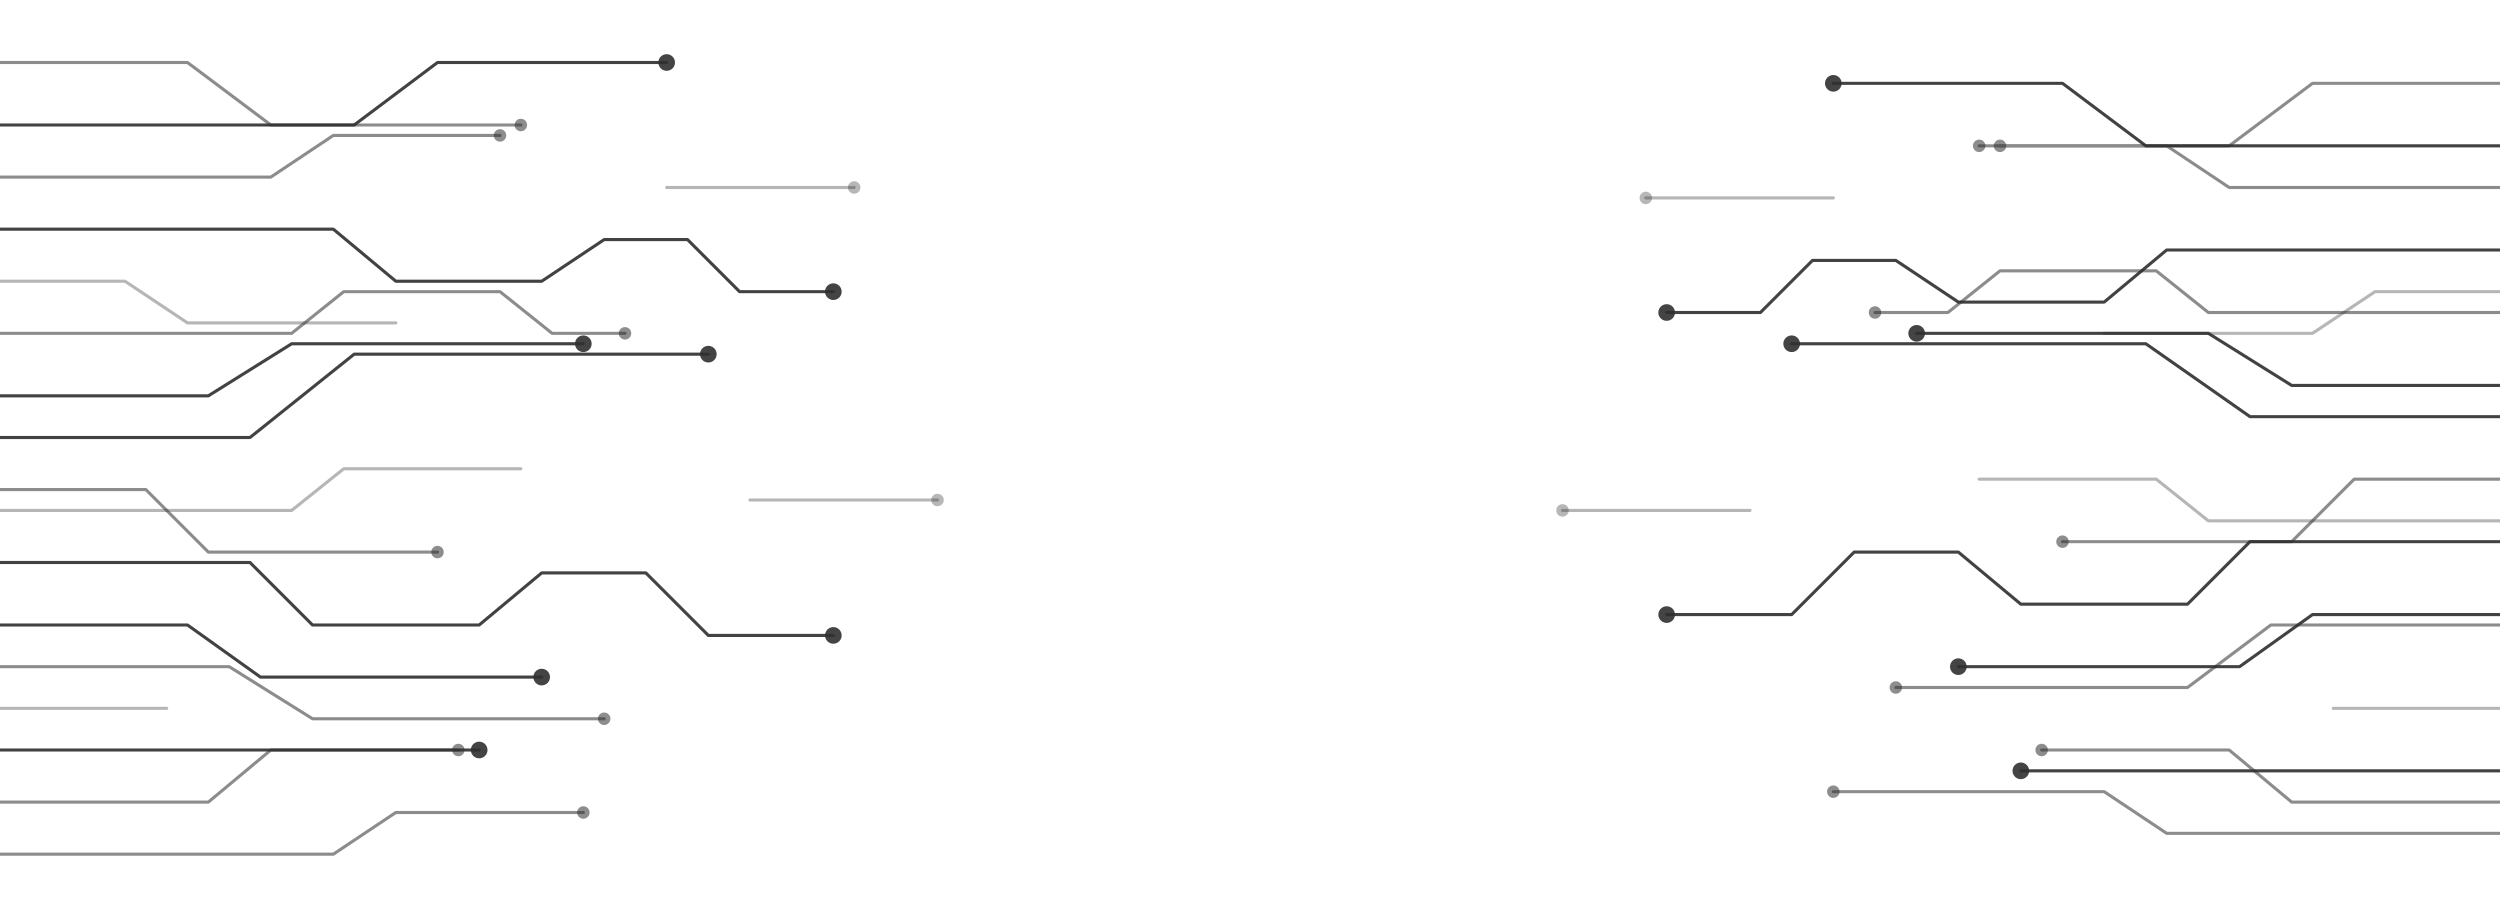
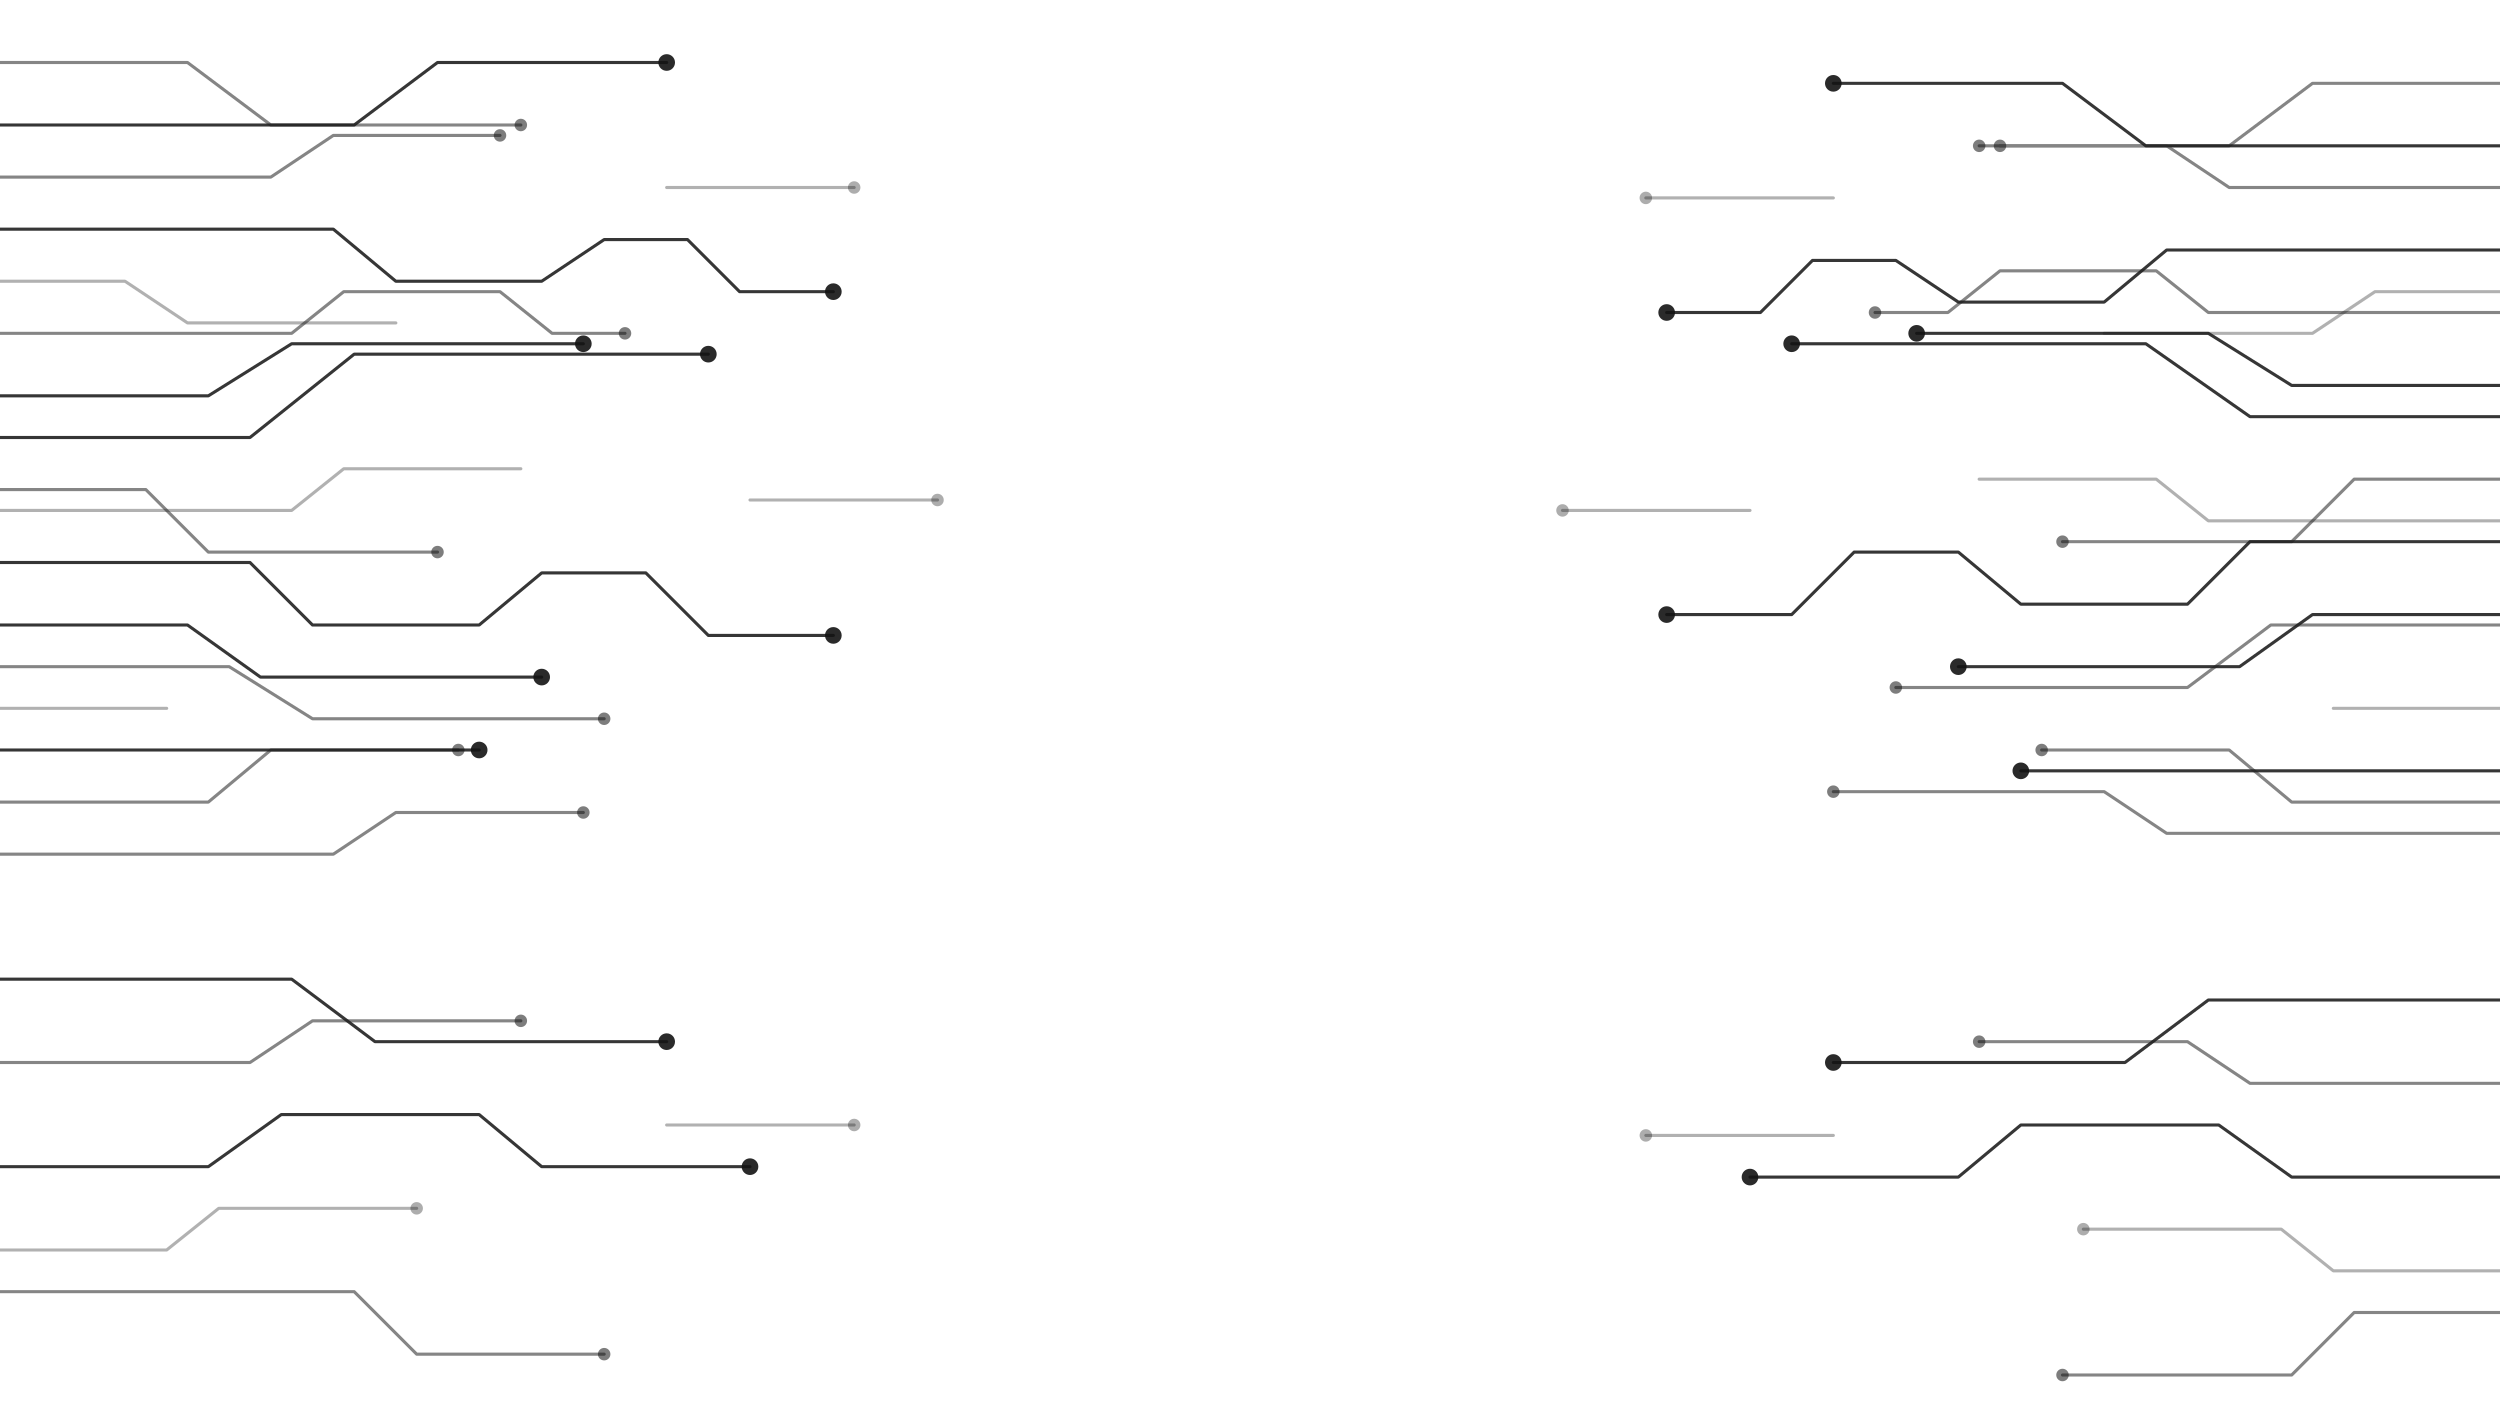
- <svg xmlns="http://www.w3.org/2000/svg" viewBox="0 0 1200 440" preserveAspectRatio="xMidYMid slice" fill="none">
-   <g stroke="#2e2e2e" stroke-width="1.5" stroke-linejoin="round" stroke-linecap="round">
+ <svg xmlns="http://www.w3.org/2000/svg" viewBox="0 0 1200 675" preserveAspectRatio="xMidYMid slice" fill="none">
+   <g stroke="#202020" stroke-width="1.5" stroke-linejoin="round" stroke-linecap="round">
    <g opacity="0.9">
      <path d="M0 60 H170 l40 -30 H320" />
      <path d="M0 110 H160 l30 25 H260 l30 -20 H330 l25 25 H400" />
      <path d="M0 190 H100 l40 -25 H280" />
      <path d="M0 210 H120 l50 -40 H340" />
      <path d="M0 270 H120 l30 30 H230 l30 -25 H310 l30 30 H400" />
      <path d="M0 300 H90 l35 25 H260" />
      <path d="M0 360 H230" />
+       <path d="M0 470 H140 l40 30 H320" />
+       <path d="M0 560 H100 l35 -25 H230 l30 25 H360" />
    </g>
    <g opacity="0.55">
      <path d="M0 30 H90 l40 30 H250" />
      <path d="M0 85 H130 l30 -20 H240" />
      <path d="M0 160 H140 l25 -20 H240 l25 20 H300" />
      <path d="M0 235 H70 l30 30 H210" />
      <path d="M0 320 H110 l40 25 H290" />
      <path d="M0 385 H100 l30 -25 H220" />
      <path d="M0 410 H160 l30 -20 H280" />
+       <path d="M0 510 H120 l30 -20 H250" />
+       <path d="M0 620 H170 l30 30 H290" />
    </g>
    <g opacity="0.35">
      <path d="M0 135 H60 l30 20 H190" />
      <path d="M0 245 H140 l25 -20 H250" />
      <path d="M0 340 H80" />
+       <path d="M0 600 H80 l25 -20 H200" />
      <path d="M320 90 H410" />
      <path d="M360 240 H450" />
+       <path d="M320 540 H410" />
    </g>
    <g opacity="0.9">
      <path d="M1200 70 H1030 l-40 -30 H880" />
      <path d="M1200 120 H1040 l-30 25 H940 l-30 -20 H870 l-25 25 H800" />
      <path d="M1200 185 H1100 l-40 -25 H920" />
      <path d="M1200 200 H1080 l-50 -35 H860" />
      <path d="M1200 260 H1080 l-30 30 H970 l-30 -25 H890 l-30 30 H800" />
      <path d="M1200 295 H1110 l-35 25 H940" />
      <path d="M1200 370 H970" />
+       <path d="M1200 480 H1060 l-40 30 H880" />
+       <path d="M1200 565 H1100 l-35 -25 H970 l-30 25 H840" />
    </g>
    <g opacity="0.55">
      <path d="M1200 40 H1110 l-40 30 H950" />
      <path d="M1200 90 H1070 l-30 -20 H960" />
      <path d="M1200 150 H1060 l-25 -20 H960 l-25 20 H900" />
      <path d="M1200 230 H1130 l-30 30 H990" />
      <path d="M1200 300 H1090 l-40 30 H910" />
      <path d="M1200 385 H1100 l-30 -25 H980" />
      <path d="M1200 400 H1040 l-30 -20 H880" />
+       <path d="M1200 520 H1080 l-30 -20 H950" />
+       <path d="M1200 630 H1130 l-30 30 H990" />
    </g>
    <g opacity="0.35">
      <path d="M1200 140 H1140 l-30 20 H1010" />
      <path d="M1200 250 H1060 l-25 -20 H950" />
      <path d="M1200 340 H1120" />
+       <path d="M1200 610 H1120 l-25 -20 H1000" />
      <path d="M880 95 H790" />
      <path d="M840 245 H750" />
+       <path d="M880 545 H790" />
    </g>
  </g>
-   <g fill="#303030">
+   <g fill="#131313">
    <circle cx="320" cy="30" r="4" opacity="0.9" />
    <circle cx="400" cy="140" r="4" opacity="0.9" />
    <circle cx="340" cy="170" r="4" opacity="0.9" />
    <circle cx="280" cy="165" r="4" opacity="0.9" />
    <circle cx="400" cy="305" r="4" opacity="0.9" />
    <circle cx="260" cy="325" r="4" opacity="0.9" />
    <circle cx="230" cy="360" r="4" opacity="0.9" />
+     <circle cx="320" cy="500" r="4" opacity="0.9" />
+     <circle cx="360" cy="560" r="4" opacity="0.9" />
    <circle cx="410" cy="90" r="3" opacity="0.35" />
    <circle cx="450" cy="240" r="3" opacity="0.35" />
+     <circle cx="200" cy="580" r="3" opacity="0.35" />
+     <circle cx="410" cy="540" r="3" opacity="0.35" />
    <circle cx="250" cy="60" r="3" opacity="0.55" />
    <circle cx="240" cy="65" r="3" opacity="0.55" />
    <circle cx="300" cy="160" r="3" opacity="0.55" />
    <circle cx="210" cy="265" r="3" opacity="0.55" />
    <circle cx="290" cy="345" r="3" opacity="0.55" />
    <circle cx="220" cy="360" r="3" opacity="0.55" />
    <circle cx="280" cy="390" r="3" opacity="0.55" />
+     <circle cx="250" cy="490" r="3" opacity="0.55" />
+     <circle cx="290" cy="650" r="3" opacity="0.55" />
    <circle cx="880" cy="40" r="4" opacity="0.9" />
    <circle cx="800" cy="150" r="4" opacity="0.9" />
    <circle cx="860" cy="165" r="4" opacity="0.9" />
    <circle cx="920" cy="160" r="4" opacity="0.9" />
    <circle cx="800" cy="295" r="4" opacity="0.9" />
    <circle cx="940" cy="320" r="4" opacity="0.9" />
    <circle cx="970" cy="370" r="4" opacity="0.9" />
+     <circle cx="880" cy="510" r="4" opacity="0.9" />
+     <circle cx="840" cy="565" r="4" opacity="0.9" />
    <circle cx="790" cy="95" r="3" opacity="0.35" />
    <circle cx="750" cy="245" r="3" opacity="0.35" />
+     <circle cx="1000" cy="590" r="3" opacity="0.35" />
+     <circle cx="790" cy="545" r="3" opacity="0.35" />
    <circle cx="950" cy="70" r="3" opacity="0.55" />
    <circle cx="960" cy="70" r="3" opacity="0.55" />
    <circle cx="900" cy="150" r="3" opacity="0.55" />
    <circle cx="990" cy="260" r="3" opacity="0.55" />
    <circle cx="910" cy="330" r="3" opacity="0.55" />
    <circle cx="980" cy="360" r="3" opacity="0.55" />
    <circle cx="880" cy="380" r="3" opacity="0.55" />
+     <circle cx="950" cy="500" r="3" opacity="0.55" />
+     <circle cx="990" cy="660" r="3" opacity="0.55" />
  </g>
</svg>
